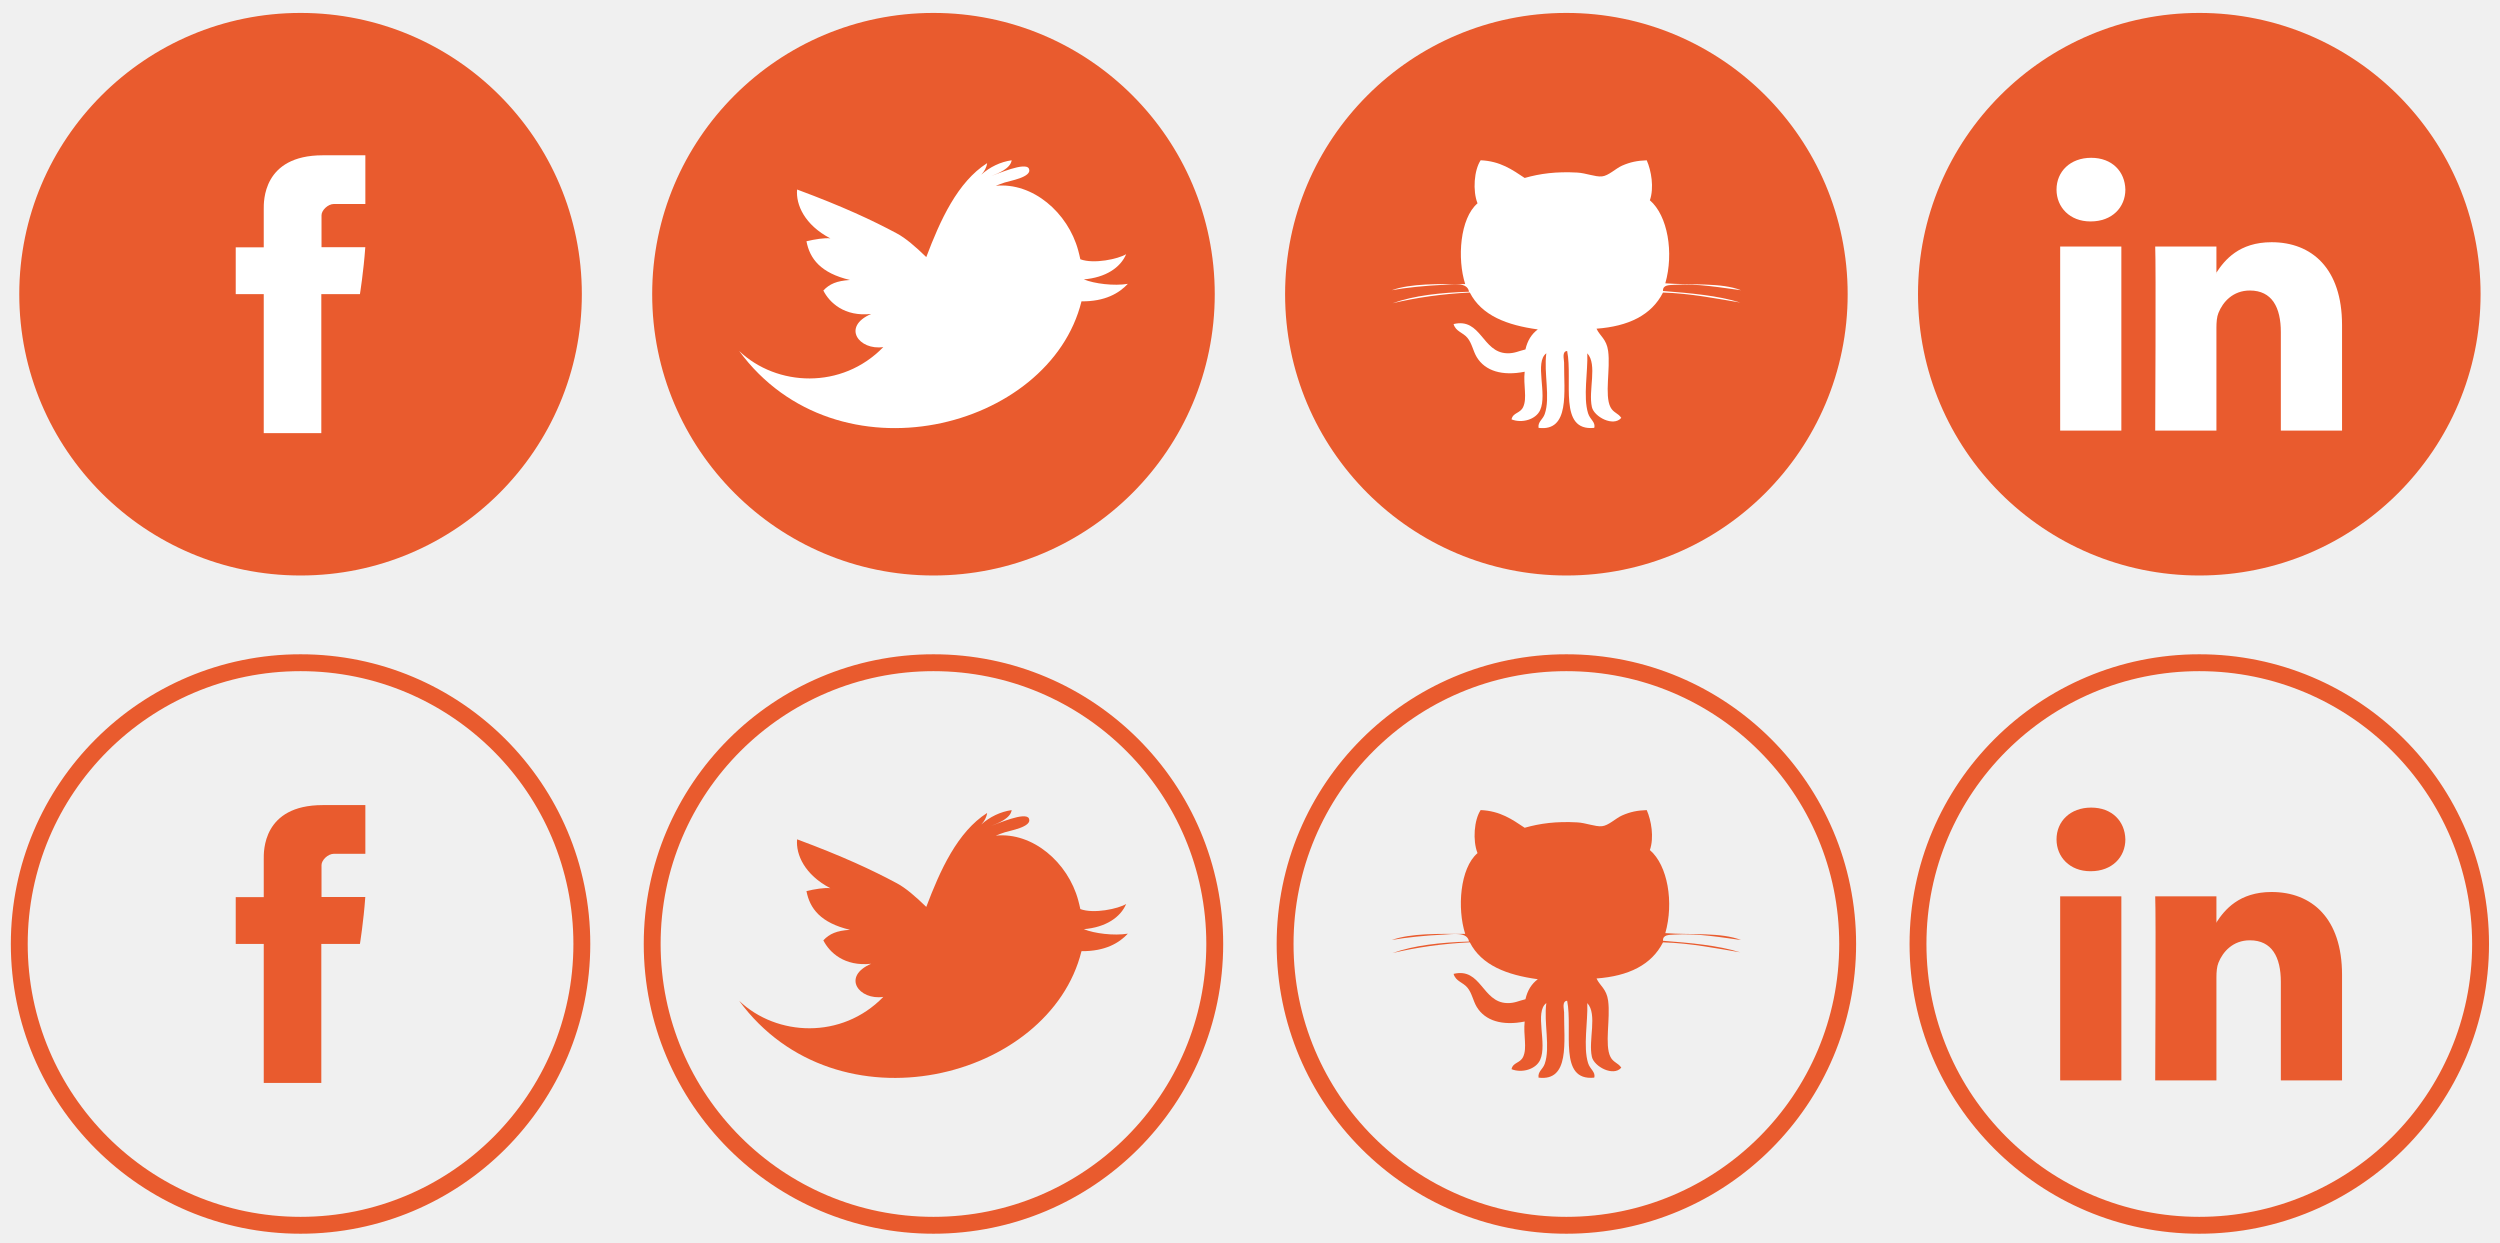
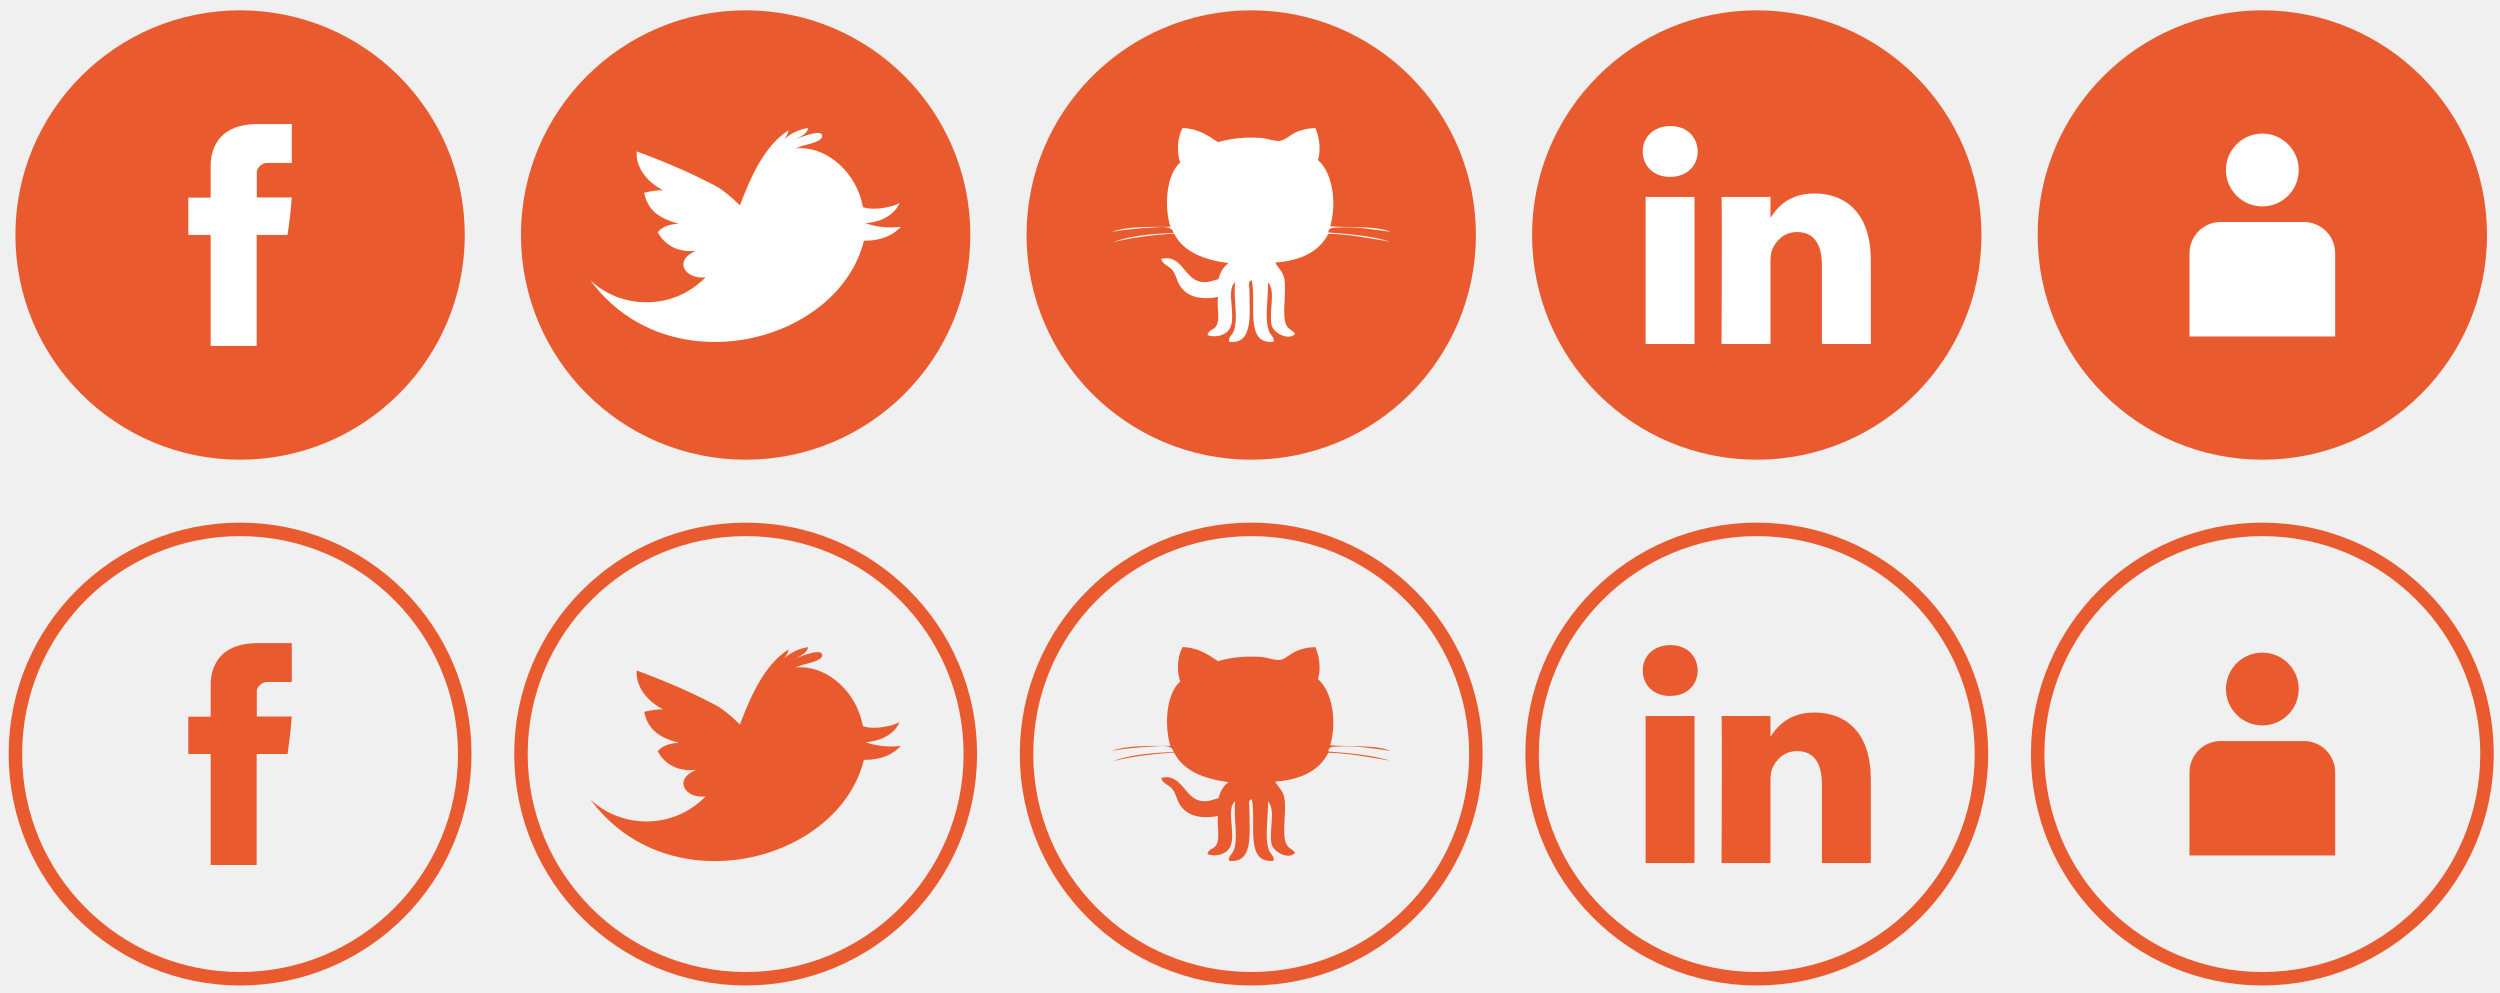
- <svg xmlns="http://www.w3.org/2000/svg" version="1.1" id="Calque_1" x="0px" y="0px" width="148.125px" height="73.625px" viewBox="0 0 148.125 73.625" enable-background="new 0 0 148.125 73.625" xml:space="preserve">
+ <svg xmlns="http://www.w3.org/2000/svg" version="1.1" id="Calque_1" x="0px" y="0px" width="185.438px" height="73.625px" viewBox="0 0 185.438 73.625" enable-background="new 0 0 185.438 73.625" xml:space="preserve">
  <g>
    <circle fill="#E95B2E" cx="17.808" cy="17.432" r="16.666" />
    <circle fill="#E95B2E" cx="55.308" cy="17.432" r="16.666" />
-     <circle fill="#E95B2E" cx="92.808" cy="17.432" r="16.666" />
-     <circle fill="#E95B2E" cx="130.308" cy="17.432" r="16.666" />
-     <path id="Facebook_3_" fill="#FFFFFF" d="M15.627,12.39c0,0.415,0,2.266,0,2.266h-1.66v2.771h1.66v8.235h3.411v-8.235h2.288   c0,0,0.215-1.329,0.318-2.782c-0.298,0-2.594,0-2.594,0s0-1.612,0-1.895s0.372-0.664,0.738-0.664c0.367,0,1.143,0,1.859,0   c0-0.377,0-1.682,0-2.885c-0.958,0-2.046,0-2.526,0C15.544,9.202,15.627,11.976,15.627,12.39z" />
-     <path id="Github__x28_alt_x29__3_" fill="#FFFFFF" d="M97.569,9.498c0.27,0.611,0.445,1.625,0.186,2.369   c1.063,0.909,1.429,3.116,0.915,4.92c1.515,0.116,3.321-0.055,4.486,0.41c-1.09-0.14-2.577-0.415-3.983-0.32   c-0.266,0.019-0.66-0.01-0.641,0.365c1.627,0.128,3.244,0.267,4.58,0.684c-1.325-0.216-2.934-0.546-4.58-0.592   c-0.68,1.342-2.05,2.001-3.938,2.141c0.203,0.441,0.592,0.61,0.688,1.321c0.143,1.062-0.222,2.618,0.137,3.325   c0.172,0.339,0.452,0.349,0.642,0.638c-0.463,0.548-1.609-0.061-1.741-0.638c-0.223-0.987,0.341-2.519-0.273-3.188   c0.043,1.077-0.255,2.59,0.046,3.553c0.117,0.378,0.46,0.524,0.365,0.865c-2.15,0.219-1.252-2.784-1.604-4.555   c-0.324,0.023-0.182,0.486-0.182,0.683c-0.011,1.731,0.354,4.104-1.512,3.872c-0.055-0.363,0.251-0.487,0.365-0.819   c0.341-0.974-0.062-2.424,0.094-3.6c-0.713,0.537,0.074,2.41-0.367,3.371c-0.254,0.553-1.073,0.793-1.693,0.546   c0.081-0.411,0.506-0.345,0.686-0.729c0.253-0.535,0.002-1.305,0.092-2.095c-1.317,0.263-2.34-0.038-2.84-0.866   c-0.223-0.372-0.279-0.81-0.55-1.139c-0.27-0.329-0.698-0.374-0.822-0.819c1.631-0.393,1.693,1.679,3.159,1.73   c0.449,0.016,0.684-0.13,1.099-0.227c0.116-0.523,0.365-0.913,0.732-1.186c-1.823-0.25-3.329-0.817-4.029-2.186   c-1.658,0.082-3.175,0.303-4.581,0.637c1.276-0.463,2.85-0.629,4.535-0.684c-0.1-0.597-0.971-0.433-1.512-0.41   c-1.004,0.044-2.27,0.17-3.067,0.32c1.157-0.413,2.782-0.361,4.351-0.365c-0.48-1.504-0.313-3.893,0.731-4.783   c-0.295-0.747-0.203-1.969,0.186-2.551c1.167,0.052,1.875,0.562,2.608,1.048c0.91-0.259,1.866-0.388,3.114-0.319   c0.523,0.029,1.069,0.265,1.464,0.227c0.389-0.036,0.816-0.471,1.192-0.637C96.596,9.601,97.01,9.518,97.569,9.498z" />
-     <path id="Twitter__x28_alt_x29__2_" fill="#FFFFFF" d="M64.215,16.553c1.295-0.107,2.172-0.695,2.51-1.493   c-0.467,0.286-1.916,0.599-2.715,0.301c-0.039-0.188-0.084-0.366-0.127-0.528c-0.609-2.238-2.695-4.042-4.883-3.824   c0.176-0.071,0.355-0.138,0.533-0.197c0.242-0.086,1.654-0.316,1.432-0.815c-0.188-0.438-1.912,0.332-2.236,0.432   c0.428-0.161,1.137-0.438,1.213-0.932c-0.658,0.09-1.303,0.401-1.801,0.853c0.18-0.193,0.316-0.43,0.346-0.684   c-1.754,1.119-2.777,3.376-3.605,5.566c-0.65-0.63-1.227-1.126-1.744-1.402c-1.451-0.778-3.186-1.59-5.91-2.601   c-0.082,0.901,0.447,2.099,1.971,2.896c-0.33-0.044-0.934,0.054-1.416,0.17c0.195,1.033,0.838,1.883,2.578,2.294   c-0.795,0.053-1.207,0.233-1.578,0.624c0.361,0.717,1.246,1.562,2.834,1.389c-1.766,0.762-0.719,2.173,0.719,1.962   c-2.453,2.534-6.322,2.348-8.543,0.229c5.801,7.903,18.406,4.674,20.285-2.938c1.408,0.012,2.234-0.488,2.748-1.038   C66.014,16.954,64.838,16.812,64.215,16.553z" />
-     <path id="LinkedIn_3_" fill="#FFFFFF" d="M138.766,19.26v6.254h-3.626v-5.835c0-1.466-0.524-2.466-1.836-2.466   c-1.002,0-1.599,0.674-1.86,1.326c-0.097,0.233-0.121,0.558-0.121,0.884v6.091h-3.627c0,0,0.049-9.882,0-10.907h3.627v1.546   c-0.007,0.012-0.017,0.024-0.023,0.036h0.023v-0.036c0.482-0.742,1.342-1.802,3.269-1.802   C136.978,14.351,138.766,15.91,138.766,19.26z M123.902,9.35c-1.241,0-2.053,0.814-2.053,1.884c0,1.047,0.788,1.886,2.004,1.886   h0.024c1.266,0,2.051-0.839,2.051-1.886C125.905,10.164,125.144,9.35,123.902,9.35z M122.065,25.514h3.625V14.607h-3.625V25.514z" />
+     <circle fill="#E95B2E" cx="92.809" cy="17.432" r="16.666" />
+     <circle fill="#E95B2E" cx="130.309" cy="17.432" r="16.666" />
+     <path id="Facebook_3_" fill="#FFFFFF" d="M15.627,12.39c0,0.415,0,2.266,0,2.266h-1.66v2.771h1.66v8.235h3.411v-8.235h2.288   c0,0,0.215-1.329,0.317-2.782c-0.298,0-2.594,0-2.594,0s0-1.612,0-1.895s0.372-0.664,0.738-0.664s1.143,0,1.858,0   c0-0.377,0-1.682,0-2.885c-0.958,0-2.046,0-2.525,0C15.544,9.202,15.627,11.976,15.627,12.39z" />
+     <path id="Github__x28_alt_x29__3_" fill="#FFFFFF" d="M97.568,9.498c0.271,0.611,0.445,1.625,0.188,2.369   c1.062,0.909,1.429,3.116,0.915,4.92c1.516,0.116,3.321-0.055,4.485,0.41c-1.09-0.14-2.576-0.415-3.982-0.32   c-0.266,0.019-0.659-0.01-0.641,0.365c1.627,0.128,3.242,0.267,4.578,0.684c-1.323-0.216-2.934-0.546-4.578-0.592   c-0.682,1.342-2.051,2.001-3.938,2.141c0.203,0.441,0.592,0.61,0.688,1.321c0.143,1.062-0.223,2.618,0.137,3.325   c0.172,0.339,0.452,0.349,0.642,0.638c-0.463,0.548-1.607-0.061-1.74-0.638c-0.223-0.987,0.342-2.519-0.272-3.188   c0.043,1.077-0.255,2.59,0.046,3.553c0.117,0.378,0.46,0.524,0.365,0.865c-2.149,0.219-1.252-2.784-1.604-4.555   c-0.324,0.023-0.182,0.486-0.182,0.683c-0.011,1.731,0.354,4.104-1.512,3.872c-0.056-0.363,0.251-0.487,0.364-0.819   c0.342-0.974-0.062-2.424,0.095-3.6c-0.713,0.537,0.073,2.41-0.367,3.371c-0.254,0.553-1.072,0.793-1.693,0.546   c0.082-0.411,0.506-0.345,0.688-0.729c0.253-0.535,0.002-1.305,0.092-2.095c-1.317,0.263-2.34-0.038-2.84-0.866   c-0.225-0.372-0.279-0.81-0.55-1.139s-0.698-0.374-0.822-0.819c1.631-0.393,1.692,1.679,3.159,1.73   c0.447,0.016,0.684-0.13,1.099-0.227c0.116-0.523,0.365-0.913,0.732-1.186c-1.823-0.25-3.329-0.817-4.029-2.186   c-1.658,0.082-3.175,0.303-4.581,0.637c1.276-0.463,2.851-0.629,4.535-0.684c-0.102-0.597-0.973-0.433-1.514-0.41   c-1.004,0.044-2.27,0.17-3.065,0.32c1.157-0.413,2.782-0.361,4.352-0.365c-0.479-1.504-0.312-3.893,0.73-4.783   c-0.295-0.747-0.203-1.969,0.186-2.551c1.168,0.052,1.875,0.562,2.608,1.048c0.91-0.259,1.866-0.388,3.114-0.319   c0.522,0.029,1.067,0.265,1.464,0.227c0.39-0.036,0.814-0.471,1.191-0.637C96.596,9.601,97.01,9.518,97.568,9.498z" />
+     <circle fill="#E95B2E" cx="167.809" cy="17.432" r="16.666" />
+     <path id="Twitter__x28_alt_x29__2_" fill="#FFFFFF" d="M64.215,16.553c1.295-0.107,2.172-0.695,2.51-1.493   c-0.467,0.286-1.916,0.599-2.715,0.301c-0.039-0.188-0.084-0.366-0.127-0.528c-0.609-2.238-2.695-4.042-4.883-3.824   c0.176-0.071,0.354-0.138,0.533-0.197c0.241-0.086,1.653-0.316,1.432-0.815c-0.188-0.438-1.912,0.332-2.236,0.432   c0.429-0.161,1.138-0.438,1.213-0.932c-0.657,0.09-1.303,0.401-1.801,0.853c0.18-0.193,0.316-0.43,0.346-0.684   c-1.754,1.119-2.776,3.376-3.604,5.566c-0.65-0.63-1.228-1.126-1.744-1.402c-1.451-0.778-3.186-1.59-5.91-2.601   c-0.082,0.901,0.447,2.099,1.972,2.896c-0.33-0.044-0.935,0.054-1.416,0.17c0.194,1.033,0.838,1.883,2.577,2.294   c-0.795,0.053-1.207,0.233-1.577,0.624c0.36,0.717,1.245,1.562,2.834,1.389c-1.767,0.762-0.72,2.173,0.719,1.962   c-2.453,2.534-6.322,2.348-8.543,0.229c5.801,7.903,18.406,4.674,20.285-2.938c1.407,0.012,2.233-0.488,2.748-1.038   C66.014,16.954,64.838,16.812,64.215,16.553z" />
+     <path id="LinkedIn_3_" fill="#FFFFFF" d="M138.766,19.26v6.254h-3.625v-5.835c0-1.466-0.523-2.466-1.836-2.466   c-1.002,0-1.6,0.674-1.861,1.326c-0.096,0.233-0.12,0.558-0.12,0.884v6.091h-3.628c0,0,0.051-9.882,0-10.907h3.628v1.546   c-0.007,0.012-0.017,0.024-0.022,0.036h0.022v-0.036c0.481-0.742,1.343-1.802,3.27-1.802   C136.979,14.351,138.766,15.91,138.766,19.26z M123.902,9.35c-1.24,0-2.053,0.814-2.053,1.884c0,1.047,0.787,1.886,2.004,1.886   h0.023c1.266,0,2.051-0.839,2.051-1.886C125.904,10.164,125.145,9.35,123.902,9.35z M122.064,25.514h3.625V14.607h-3.625V25.514z" />
+     <g>
+       <path fill="#FFFFFF" d="M170.895,16.467h-6.172c-1.279,0-2.316,1.037-2.316,2.314v6.174h2.316h6.172h2.316v-6.174    C173.211,17.504,172.174,16.467,170.895,16.467z" />
+       <circle fill="#FFFFFF" cx="167.809" cy="12.609" r="2.7" />
+     </g>
  </g>
  <g>
    <circle fill="none" stroke="#E95B2E" stroke-miterlimit="10" cx="17.808" cy="55.932" r="16.666" />
    <circle fill="none" stroke="#E95B2E" stroke-miterlimit="10" cx="55.308" cy="55.932" r="16.666" />
-     <circle fill="none" stroke="#E95B2E" stroke-miterlimit="10" cx="92.808" cy="55.932" r="16.666" />
-     <circle fill="none" stroke="#E95B2E" stroke-miterlimit="10" cx="130.308" cy="55.932" r="16.666" />
-     <path id="Facebook_1_" fill="#E95B2E" d="M15.627,50.89c0,0.415,0,2.267,0,2.267h-1.66v2.771h1.66v8.235h3.411v-8.235h2.288   c0,0,0.215-1.329,0.318-2.782c-0.298,0-2.594,0-2.594,0s0-1.611,0-1.895c0-0.282,0.372-0.664,0.738-0.664c0.367,0,1.143,0,1.859,0   c0-0.377,0-1.682,0-2.885c-0.958,0-2.046,0-2.526,0C15.544,47.701,15.627,50.476,15.627,50.89z" />
-     <path id="Github__x28_alt_x29__1_" fill="#E95B2E" d="M97.569,47.998c0.27,0.61,0.445,1.625,0.186,2.368   c1.063,0.909,1.429,3.116,0.915,4.921c1.515,0.115,3.321-0.056,4.486,0.41c-1.09-0.141-2.577-0.416-3.983-0.32   c-0.266,0.019-0.66-0.01-0.641,0.365c1.627,0.127,3.244,0.267,4.58,0.684c-1.325-0.217-2.934-0.547-4.58-0.592   c-0.68,1.342-2.05,2.001-3.938,2.141c0.203,0.441,0.592,0.609,0.688,1.32c0.143,1.062-0.222,2.617,0.137,3.325   c0.172,0.339,0.452,0.349,0.642,0.638c-0.463,0.549-1.609-0.061-1.741-0.638c-0.223-0.987,0.341-2.519-0.273-3.188   c0.043,1.077-0.255,2.59,0.046,3.553c0.117,0.379,0.46,0.525,0.365,0.865c-2.15,0.219-1.252-2.783-1.604-4.555   c-0.324,0.023-0.182,0.486-0.182,0.684c-0.011,1.73,0.354,4.104-1.512,3.871c-0.055-0.363,0.251-0.486,0.365-0.818   c0.341-0.975-0.062-2.424,0.094-3.6c-0.713,0.537,0.074,2.41-0.367,3.371c-0.254,0.553-1.073,0.793-1.693,0.547   c0.081-0.412,0.506-0.346,0.686-0.729c0.253-0.534,0.002-1.305,0.092-2.095c-1.317,0.262-2.34-0.039-2.84-0.866   c-0.223-0.372-0.279-0.81-0.55-1.139c-0.27-0.329-0.698-0.374-0.822-0.819c1.631-0.393,1.693,1.68,3.159,1.73   c0.449,0.016,0.684-0.13,1.099-0.227c0.116-0.523,0.365-0.913,0.732-1.186c-1.823-0.25-3.329-0.818-4.029-2.186   c-1.658,0.081-3.175,0.303-4.581,0.637c1.276-0.463,2.85-0.629,4.535-0.684c-0.1-0.598-0.971-0.434-1.512-0.41   c-1.004,0.045-2.27,0.17-3.067,0.32c1.157-0.414,2.782-0.361,4.351-0.365c-0.48-1.504-0.313-3.893,0.731-4.783   c-0.295-0.747-0.203-1.969,0.186-2.551c1.167,0.052,1.875,0.561,2.608,1.048c0.91-0.259,1.866-0.388,3.114-0.319   c0.523,0.029,1.069,0.265,1.464,0.227c0.389-0.035,0.816-0.471,1.192-0.637C96.596,48.101,97.01,48.018,97.569,47.998z" />
-     <path id="Twitter__x28_alt_x29__1_" fill="#E95B2E" d="M64.215,55.053c1.295-0.107,2.172-0.695,2.51-1.492   c-0.467,0.285-1.916,0.598-2.715,0.301c-0.039-0.188-0.084-0.367-0.127-0.528c-0.609-2.237-2.695-4.042-4.883-3.823   c0.176-0.072,0.355-0.139,0.533-0.197c0.242-0.087,1.654-0.316,1.432-0.815c-0.188-0.438-1.912,0.331-2.236,0.433   c0.428-0.162,1.137-0.439,1.213-0.932c-0.658,0.09-1.303,0.4-1.801,0.852c0.18-0.193,0.316-0.43,0.346-0.684   c-1.754,1.119-2.777,3.377-3.605,5.566c-0.65-0.63-1.227-1.127-1.744-1.402c-1.451-0.777-3.186-1.59-5.91-2.602   c-0.082,0.901,0.447,2.1,1.971,2.896c-0.33-0.044-0.934,0.055-1.416,0.17c0.195,1.033,0.838,1.883,2.578,2.295   c-0.795,0.053-1.207,0.232-1.578,0.623c0.361,0.717,1.246,1.562,2.834,1.389c-1.766,0.763-0.719,2.174,0.719,1.963   c-2.453,2.534-6.322,2.348-8.543,0.229c5.801,7.902,18.406,4.674,20.285-2.938c1.408,0.012,2.234-0.487,2.748-1.038   C66.014,55.454,64.838,55.312,64.215,55.053z" />
-     <path id="LinkedIn_1_" fill="#E95B2E" d="M138.766,57.76v6.254h-3.626v-5.835c0-1.466-0.524-2.466-1.836-2.466   c-1.002,0-1.599,0.674-1.86,1.326c-0.097,0.232-0.121,0.558-0.121,0.884v6.091h-3.627c0,0,0.049-9.883,0-10.906h3.627v1.545   c-0.007,0.012-0.017,0.025-0.023,0.036h0.023v-0.036c0.482-0.741,1.342-1.802,3.269-1.802   C136.978,52.851,138.766,54.41,138.766,57.76z M123.902,47.85c-1.241,0-2.053,0.814-2.053,1.884c0,1.047,0.788,1.886,2.004,1.886   h0.024c1.266,0,2.051-0.839,2.051-1.886C125.905,48.664,125.144,47.85,123.902,47.85z M122.065,64.014h3.625V53.107h-3.625V64.014z   " />
+     <circle fill="none" stroke="#E95B2E" stroke-miterlimit="10" cx="92.809" cy="55.932" r="16.666" />
+     <circle fill="none" stroke="#E95B2E" stroke-miterlimit="10" cx="130.309" cy="55.932" r="16.666" />
+     <path id="Facebook_1_" fill="#E95B2E" d="M15.627,50.891c0,0.414,0,2.268,0,2.268h-1.66v2.771h1.66v8.234h3.411V55.93h2.288   c0,0,0.215-1.328,0.317-2.781c-0.298,0-2.594,0-2.594,0s0-1.611,0-1.896c0-0.282,0.372-0.664,0.738-0.664s1.143,0,1.858,0   c0-0.377,0-1.684,0-2.885c-0.958,0-2.046,0-2.525,0C15.544,47.701,15.627,50.477,15.627,50.891z" />
+     <path id="Github__x28_alt_x29__1_" fill="#E95B2E" d="M97.568,47.998c0.271,0.609,0.445,1.625,0.188,2.368   c1.062,0.909,1.429,3.116,0.915,4.921c1.516,0.115,3.321-0.057,4.485,0.41c-1.09-0.141-2.576-0.416-3.982-0.32   c-0.266,0.02-0.659-0.01-0.641,0.365c1.627,0.127,3.242,0.267,4.578,0.684c-1.323-0.217-2.934-0.547-4.578-0.592   c-0.682,1.342-2.051,2.001-3.938,2.141c0.203,0.441,0.592,0.609,0.688,1.32c0.143,1.062-0.223,2.617,0.137,3.325   c0.172,0.339,0.452,0.349,0.642,0.638c-0.463,0.549-1.607-0.061-1.74-0.638c-0.223-0.987,0.342-2.519-0.272-3.188   c0.043,1.077-0.255,2.59,0.046,3.553c0.117,0.381,0.46,0.525,0.365,0.865c-2.149,0.219-1.252-2.783-1.604-4.555   c-0.324,0.023-0.182,0.486-0.182,0.684c-0.011,1.73,0.354,4.104-1.512,3.871c-0.056-0.363,0.251-0.484,0.364-0.816   c0.342-0.977-0.062-2.426,0.095-3.602c-0.713,0.537,0.073,2.41-0.367,3.371c-0.254,0.553-1.072,0.793-1.693,0.547   c0.082-0.412,0.506-0.346,0.688-0.729c0.253-0.534,0.002-1.305,0.092-2.096c-1.317,0.263-2.34-0.039-2.84-0.865   c-0.225-0.372-0.279-0.811-0.55-1.139c-0.271-0.33-0.698-0.375-0.822-0.819c1.631-0.394,1.692,1.68,3.159,1.729   c0.447,0.017,0.684-0.131,1.099-0.228c0.116-0.522,0.365-0.913,0.732-1.187c-1.823-0.25-3.329-0.817-4.029-2.187   c-1.658,0.081-3.175,0.303-4.581,0.637c1.276-0.463,2.851-0.629,4.535-0.684c-0.102-0.599-0.973-0.435-1.514-0.41   c-1.004,0.045-2.27,0.17-3.065,0.319c1.157-0.413,2.782-0.36,4.352-0.364c-0.479-1.504-0.312-3.894,0.73-4.783   c-0.295-0.747-0.203-1.969,0.186-2.551c1.168,0.052,1.875,0.562,2.608,1.048c0.91-0.259,1.866-0.388,3.114-0.318   c0.522,0.028,1.067,0.266,1.464,0.228c0.39-0.035,0.814-0.472,1.191-0.638C96.596,48.102,97.01,48.018,97.568,47.998z" />
+     <circle fill="none" stroke="#E95B2E" stroke-miterlimit="10" cx="167.809" cy="55.932" r="16.666" />
+     <path id="Twitter__x28_alt_x29__1_" fill="#E95B2E" d="M64.215,55.053c1.295-0.107,2.172-0.695,2.51-1.492   c-0.467,0.285-1.916,0.6-2.715,0.301c-0.039-0.188-0.084-0.365-0.127-0.526C63.274,51.1,61.188,49.293,59,49.512   c0.176-0.07,0.354-0.139,0.533-0.195c0.241-0.088,1.653-0.316,1.432-0.815c-0.188-0.438-1.912,0.331-2.236,0.433   c0.429-0.162,1.138-0.438,1.213-0.932c-0.657,0.09-1.303,0.4-1.801,0.852c0.18-0.191,0.316-0.43,0.346-0.684   c-1.754,1.119-2.776,3.377-3.604,5.566c-0.65-0.631-1.228-1.127-1.744-1.402c-1.451-0.777-3.186-1.59-5.91-2.602   c-0.082,0.899,0.447,2.1,1.972,2.896c-0.33-0.044-0.935,0.056-1.416,0.17c0.194,1.033,0.838,1.884,2.577,2.295   c-0.795,0.054-1.207,0.232-1.577,0.623c0.36,0.718,1.245,1.562,2.834,1.39c-1.767,0.764-0.72,2.175,0.719,1.963   c-2.453,2.533-6.322,2.349-8.543,0.229c5.801,7.902,18.406,4.675,20.285-2.938c1.407,0.013,2.233-0.486,2.748-1.039   C66.014,55.454,64.838,55.312,64.215,55.053z" />
+     <path id="LinkedIn_1_" fill="#E95B2E" d="M138.766,57.76v6.254h-3.625V58.18c0-1.467-0.523-2.467-1.836-2.467   c-1.002,0-1.6,0.674-1.861,1.326c-0.096,0.232-0.12,0.559-0.12,0.884v6.091h-3.628c0,0,0.051-9.883,0-10.906h3.628v1.545   c-0.007,0.014-0.017,0.025-0.022,0.037h0.022v-0.037c0.481-0.739,1.343-1.801,3.27-1.801   C136.979,52.852,138.766,54.41,138.766,57.76z M123.902,47.85c-1.24,0-2.053,0.814-2.053,1.885c0,1.048,0.787,1.887,2.004,1.887   h0.023c1.266,0,2.051-0.839,2.051-1.887C125.904,48.664,125.145,47.85,123.902,47.85z M122.064,64.014h3.625V53.107h-3.625V64.014z   " />
+     <g>
+       <path fill="#E95B2E" d="M170.895,54.967h-6.172c-1.279,0-2.316,1.037-2.316,2.314v6.174h2.316h6.172h2.316v-6.174    C173.211,56.004,172.174,54.967,170.895,54.967z" />
+       <circle fill="#E95B2E" cx="167.809" cy="51.108" r="2.7" />
+     </g>
  </g>
</svg>
